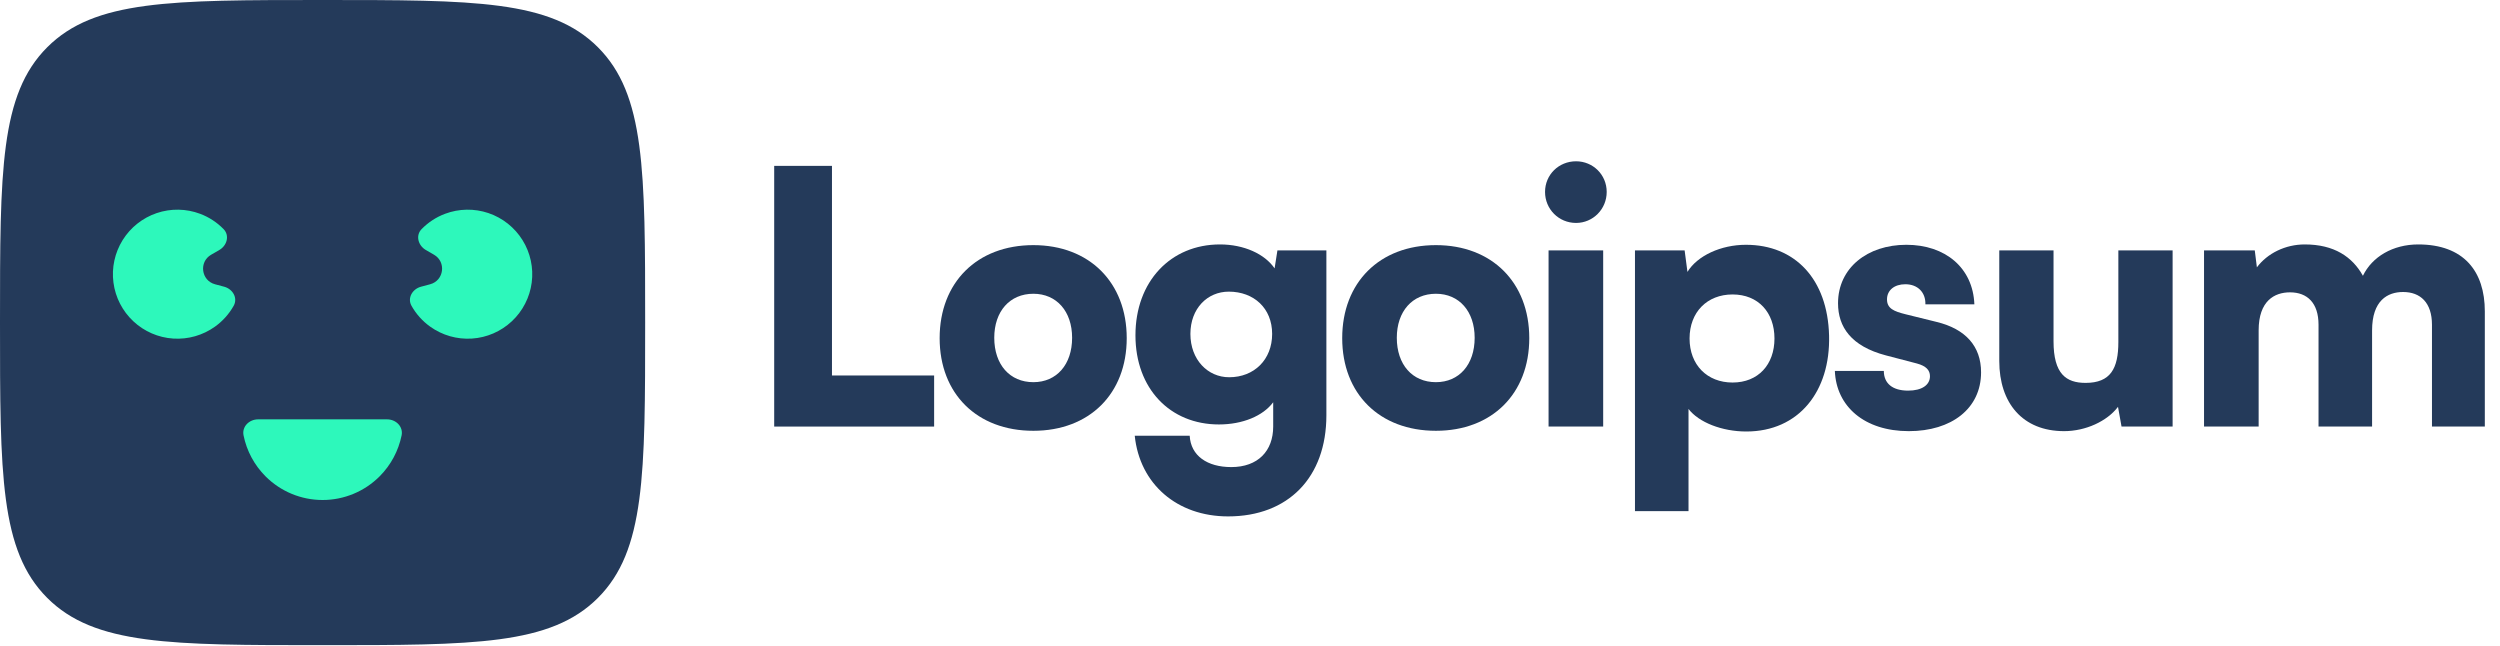
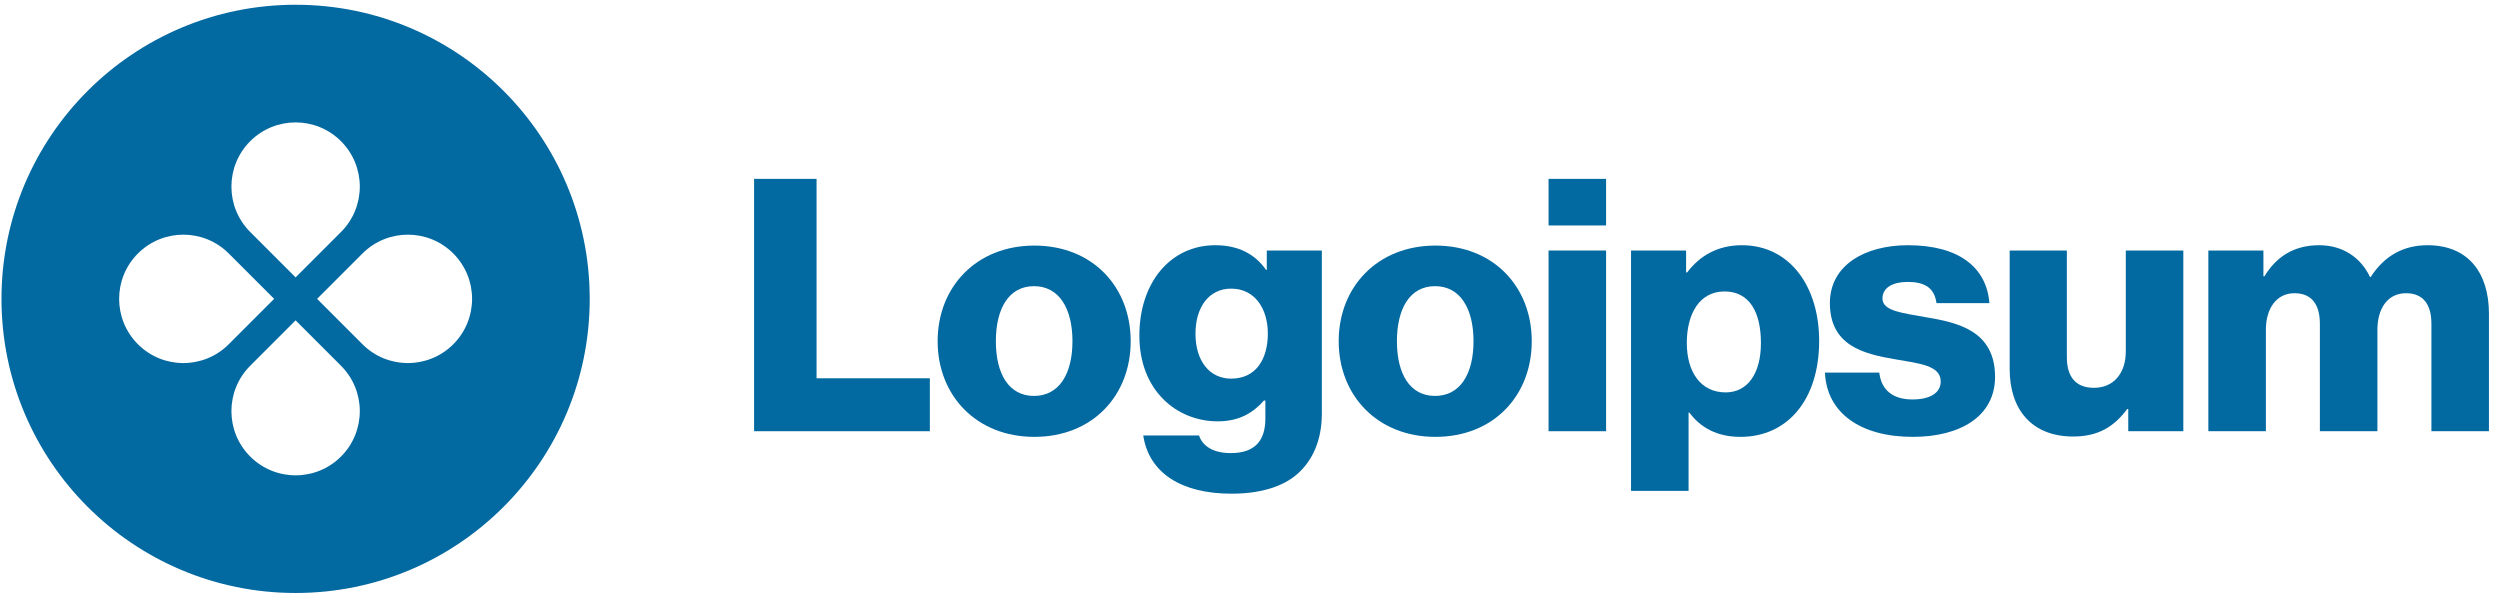
- <svg xmlns="http://www.w3.org/2000/svg" id="logo-34" width="155" height="40" viewBox="0 0 155 40" fill="none">
-   <path d="M51.582 10.284H48V26.447H57.916V23.28H51.582V10.284Z" class="ccustom" fill="#243A5A" />
-   <path d="M58.258 20.965C58.258 24.416 60.574 26.709 64.069 26.709C67.541 26.709 69.857 24.416 69.857 20.965C69.857 17.514 67.541 15.198 64.069 15.198C60.574 15.198 58.258 17.514 58.258 20.965ZM61.644 20.943C61.644 19.305 62.605 18.213 64.069 18.213C65.51 18.213 66.471 19.305 66.471 20.943C66.471 22.603 65.51 23.695 64.069 23.695C62.605 23.695 61.644 22.603 61.644 20.943Z" class="ccustom" fill="#243A5A" />
-   <path d="M70.398 20.79C70.398 24.088 72.538 26.316 75.574 26.316C77.038 26.316 78.305 25.792 78.938 24.94V26.447C78.938 27.954 77.999 28.959 76.339 28.959C74.854 28.959 73.827 28.26 73.761 27.015H70.354C70.66 30.008 72.975 32.017 76.142 32.017C79.877 32.017 82.236 29.593 82.236 25.748V15.526H79.2L79.025 16.64C78.414 15.745 77.125 15.155 75.64 15.155C72.582 15.155 70.398 17.448 70.398 20.79ZM73.805 20.703C73.805 19.13 74.854 18.082 76.186 18.082C77.737 18.082 78.873 19.108 78.873 20.703C78.873 22.297 77.759 23.389 76.208 23.389C74.876 23.389 73.805 22.297 73.805 20.703Z" class="ccustom" fill="#243A5A" />
-   <path d="M83.217 20.965C83.217 24.416 85.532 26.709 89.027 26.709C92.5 26.709 94.815 24.416 94.815 20.965C94.815 17.514 92.5 15.198 89.027 15.198C85.532 15.198 83.217 17.514 83.217 20.965ZM86.602 20.943C86.602 19.305 87.563 18.213 89.027 18.213C90.468 18.213 91.429 19.305 91.429 20.943C91.429 22.603 90.468 23.695 89.027 23.695C87.563 23.695 86.602 22.603 86.602 20.943Z" class="ccustom" fill="#243A5A" />
-   <path d="M97.715 13.822C98.763 13.822 99.615 12.97 99.615 11.9C99.615 10.83 98.763 10 97.715 10C96.645 10 95.793 10.83 95.793 11.9C95.793 12.97 96.645 13.822 97.715 13.822ZM96.011 26.447H99.397V15.526H96.011V26.447Z" class="ccustom" fill="#243A5A" />
-   <path d="M101.368 31.689H104.688V25.355C105.321 26.185 106.763 26.753 108.27 26.753C111.524 26.753 113.49 24.263 113.403 20.812C113.315 17.295 111.284 15.177 108.248 15.177C106.697 15.177 105.234 15.854 104.622 16.858L104.447 15.526H101.368V31.689ZM104.753 20.987C104.753 19.349 105.845 18.256 107.418 18.256C109.012 18.256 110.017 19.37 110.017 20.987C110.017 22.603 109.012 23.717 107.418 23.717C105.845 23.717 104.753 22.625 104.753 20.987Z" class="ccustom" fill="#243A5A" />
-   <path d="M113.761 22.996C113.848 25.202 115.596 26.731 118.348 26.731C120.991 26.731 122.826 25.333 122.826 23.084C122.826 21.467 121.865 20.397 120.073 19.96L118.13 19.48C117.431 19.305 116.994 19.13 116.994 18.562C116.994 17.994 117.452 17.623 118.13 17.623C118.894 17.623 119.396 18.125 119.375 18.868H122.411C122.323 16.596 120.598 15.177 118.195 15.177C115.771 15.177 113.958 16.618 113.958 18.802C113.958 20.266 114.766 21.467 116.928 22.035L118.85 22.537C119.418 22.69 119.658 22.952 119.658 23.324C119.658 23.87 119.156 24.219 118.304 24.219C117.321 24.219 116.797 23.761 116.797 22.996H113.761Z" class="ccustom" fill="#243A5A" />
-   <path d="M127.974 26.731C129.307 26.731 130.639 26.119 131.316 25.224L131.535 26.447H134.702V15.526H131.338V21.205C131.338 22.843 130.858 23.739 129.307 23.739C128.105 23.739 127.319 23.193 127.319 21.161V15.526H123.955V22.384C123.955 24.984 125.397 26.731 127.974 26.731Z" class="ccustom" fill="#243A5A" />
-   <path d="M140.036 26.447V20.484C140.036 18.649 141.019 18.125 141.98 18.125C143.05 18.125 143.749 18.781 143.749 20.135V26.447H147.069V20.484C147.069 18.628 148.03 18.104 148.991 18.104C150.061 18.104 150.782 18.759 150.782 20.135V26.447H154.059V19.305C154.059 16.815 152.748 15.155 149.93 15.155C148.358 15.155 147.069 15.919 146.501 17.099C145.846 15.919 144.71 15.155 142.897 15.155C141.696 15.155 140.582 15.701 139.927 16.575L139.796 15.526H136.65V26.447H140.036Z" class="ccustom" fill="#243A5A" />
-   <path d="M0 20C0 10.572 0 5.858 2.929 2.929C5.858 0 10.572 0 20 0C29.428 0 34.142 0 37.071 2.929C40 5.858 40 10.572 40 20C40 29.428 40 34.142 37.071 37.071C34.142 40 29.428 40 20 40C10.572 40 5.858 40 2.929 37.071C0 34.142 0 29.428 0 20Z" class="ccustom" fill="#243A5A" />
-   <path d="M24 26C24.552 26 25.01 26.452 24.9 26.993C24.706 27.949 24.235 28.835 23.535 29.535C22.598 30.473 21.326 31 20 31C18.674 31 17.402 30.473 16.465 29.535C15.764 28.835 15.293 27.949 15.1 26.993C14.99 26.452 15.448 26 16 26L24 26Z" class="ccompli2" fill="#2DF8BB" />
-   <path d="M26.102 17.776C25.569 17.919 25.242 18.477 25.513 18.959C25.797 19.466 26.191 19.908 26.67 20.251C27.422 20.79 28.338 21.052 29.262 20.991C30.185 20.931 31.059 20.552 31.734 19.919C32.41 19.287 32.845 18.44 32.966 17.522C33.087 16.605 32.886 15.674 32.397 14.888C31.908 14.102 31.162 13.51 30.286 13.212C29.41 12.915 28.457 12.93 27.591 13.256C27.04 13.464 26.545 13.789 26.139 14.205C25.753 14.6 25.924 15.224 26.402 15.5L26.909 15.793C27.681 16.238 27.529 17.394 26.668 17.625L26.102 17.776Z" class="ccompli2" fill="#2DF8BB" />
-   <path d="M13.898 17.776C14.431 17.919 14.758 18.477 14.488 18.959C14.203 19.466 13.809 19.908 13.33 20.251C12.578 20.79 11.662 21.052 10.739 20.991C9.815 20.931 8.941 20.552 8.266 19.919C7.59 19.287 7.155 18.44 7.034 17.522C6.913 16.605 7.115 15.674 7.603 14.888C8.092 14.102 8.838 13.51 9.714 13.212C10.591 12.915 11.543 12.93 12.409 13.256C12.961 13.464 13.456 13.789 13.862 14.205C14.248 14.6 14.076 15.224 13.598 15.5L13.091 15.793C12.319 16.238 12.472 17.394 13.332 17.625L13.898 17.776Z" class="ccompli2" fill="#2DF8BB" />
+ <svg xmlns="http://www.w3.org/2000/svg" id="logo-52" width="170" height="41" viewBox="0 0 170 41" fill="none">
+   <path d="M51.278 29.323H63.23V25.723H55.526V12.163H51.278V29.323Z" class="cneutral" fill="#0369a1" />
+   <path d="M70.311 26.923C68.607 26.923 67.719 25.435 67.719 23.203C67.719 20.971 68.607 19.459 70.311 19.459C72.015 19.459 72.927 20.971 72.927 23.203C72.927 25.435 72.015 26.923 70.311 26.923ZM70.335 29.707C74.295 29.707 76.887 26.899 76.887 23.203C76.887 19.507 74.295 16.699 70.335 16.699C66.399 16.699 63.759 19.507 63.759 23.203C63.759 26.899 66.399 29.707 70.335 29.707Z" class="cneutral" fill="#0369a1" />
+   <path d="M83.741 33.571C85.565 33.571 87.173 33.163 88.253 32.203C89.237 31.315 89.885 29.971 89.885 28.123V17.035H86.141V18.355H86.093C85.373 17.323 84.269 16.675 82.637 16.675C79.589 16.675 77.477 19.219 77.477 22.819C77.477 26.587 80.045 28.651 82.805 28.651C84.293 28.651 85.229 28.051 85.949 27.235H86.045V28.459C86.045 29.947 85.349 30.811 83.693 30.811C82.397 30.811 81.749 30.259 81.533 29.611H77.741C78.125 32.179 80.357 33.571 83.741 33.571ZM83.717 25.747C82.253 25.747 81.293 24.547 81.293 22.699C81.293 20.827 82.253 19.627 83.717 19.627C85.349 19.627 86.213 21.019 86.213 22.675C86.213 24.403 85.421 25.747 83.717 25.747Z" class="cneutral" fill="#0369a1" />
+   <path d="M97.583 26.923C95.879 26.923 94.991 25.435 94.991 23.203C94.991 20.971 95.879 19.459 97.583 19.459C99.287 19.459 100.199 20.971 100.199 23.203C100.199 25.435 99.287 26.923 97.583 26.923ZM97.607 29.707C101.567 29.707 104.159 26.899 104.159 23.203C104.159 19.507 101.567 16.699 97.607 16.699C93.671 16.699 91.031 19.507 91.031 23.203C91.031 26.899 93.671 29.707 97.607 29.707Z" class="cneutral" fill="#0369a1" />
+   <path d="M105.302 29.323H109.214V17.035H105.302V29.323ZM105.302 15.331H109.214V12.163H105.302V15.331Z" class="cneutral" fill="#0369a1" />
+   <path d="M110.911 33.379H114.823V28.051H114.871C115.639 29.083 116.767 29.707 118.351 29.707C121.567 29.707 123.703 27.163 123.703 23.179C123.703 19.483 121.711 16.675 118.447 16.675C116.767 16.675 115.567 17.419 114.727 18.523H114.655V17.035H110.911V33.379ZM117.343 26.683C115.663 26.683 114.703 25.315 114.703 23.323C114.703 21.331 115.567 19.819 117.271 19.819C118.951 19.819 119.743 21.211 119.743 23.323C119.743 25.411 118.831 26.683 117.343 26.683Z" class="cneutral" fill="#0369a1" />
+   <path d="M130.072 29.707C133.288 29.707 135.664 28.315 135.664 25.627C135.664 22.483 133.12 21.931 130.96 21.571C129.4 21.283 128.008 21.163 128.008 20.299C128.008 19.531 128.752 19.171 129.712 19.171C130.792 19.171 131.536 19.507 131.68 20.611H135.28C135.088 18.187 133.216 16.675 129.736 16.675C126.832 16.675 124.432 18.019 124.432 20.611C124.432 23.491 126.712 24.067 128.848 24.427C130.48 24.715 131.968 24.835 131.968 25.939C131.968 26.731 131.224 27.163 130.048 27.163C128.752 27.163 127.936 26.563 127.792 25.339H124.096C124.216 28.051 126.472 29.707 130.072 29.707Z" class="cneutral" fill="#0369a1" />
+   <path d="M140.978 29.683C142.682 29.683 143.762 29.011 144.65 27.811H144.722V29.323H148.466V17.035H144.554V23.899C144.554 25.363 143.738 26.371 142.394 26.371C141.146 26.371 140.546 25.627 140.546 24.283V17.035H136.658V25.099C136.658 27.835 138.146 29.683 140.978 29.683Z" class="cneutral" fill="#0369a1" />
+   <path d="M150.168 29.323H154.08V22.435C154.08 20.971 154.8 19.939 156.024 19.939C157.2 19.939 157.752 20.707 157.752 22.027V29.323H161.664V22.435C161.664 20.971 162.36 19.939 163.608 19.939C164.784 19.939 165.336 20.707 165.336 22.027V29.323H169.248V21.331C169.248 18.571 167.856 16.675 165.072 16.675C163.488 16.675 162.168 17.347 161.208 18.835H161.16C160.536 17.515 159.312 16.675 157.704 16.675C155.928 16.675 154.752 17.515 153.984 18.787H153.912V17.035H150.168V29.323Z" class="cneutral" fill="#0369a1" />
+   <path fill-rule="evenodd" clip-rule="evenodd" d="M20.101 40.323C31.147 40.323 40.101 31.369 40.101 20.323C40.101 9.278 31.147 0.323 20.101 0.323C9.056 0.323 0.101 9.278 0.101 20.323C0.101 31.369 9.056 40.323 20.101 40.323ZM23.188 15.776C24.893 14.071 24.893 11.307 23.188 9.602C21.483 7.897 18.719 7.897 17.015 9.602C15.31 11.307 15.31 14.071 17.015 15.776L20.101 18.863L23.188 15.776ZM24.649 23.41C26.354 25.115 29.118 25.115 30.823 23.41C32.528 21.705 32.528 18.941 30.823 17.236C29.118 15.531 26.354 15.531 24.649 17.236L21.562 20.323L24.649 23.41ZM23.188 31.045C24.893 29.34 24.893 26.576 23.188 24.871L20.101 21.784L17.015 24.871C15.31 26.576 15.31 29.34 17.015 31.045C18.719 32.749 21.483 32.749 23.188 31.045ZM9.38 23.41C7.675 21.705 7.675 18.941 9.38 17.236C11.085 15.531 13.849 15.531 15.554 17.236L18.641 20.323L15.554 23.41C13.849 25.115 11.085 25.115 9.38 23.41Z" class="ccustom" fill="#0369a1" />
</svg>
